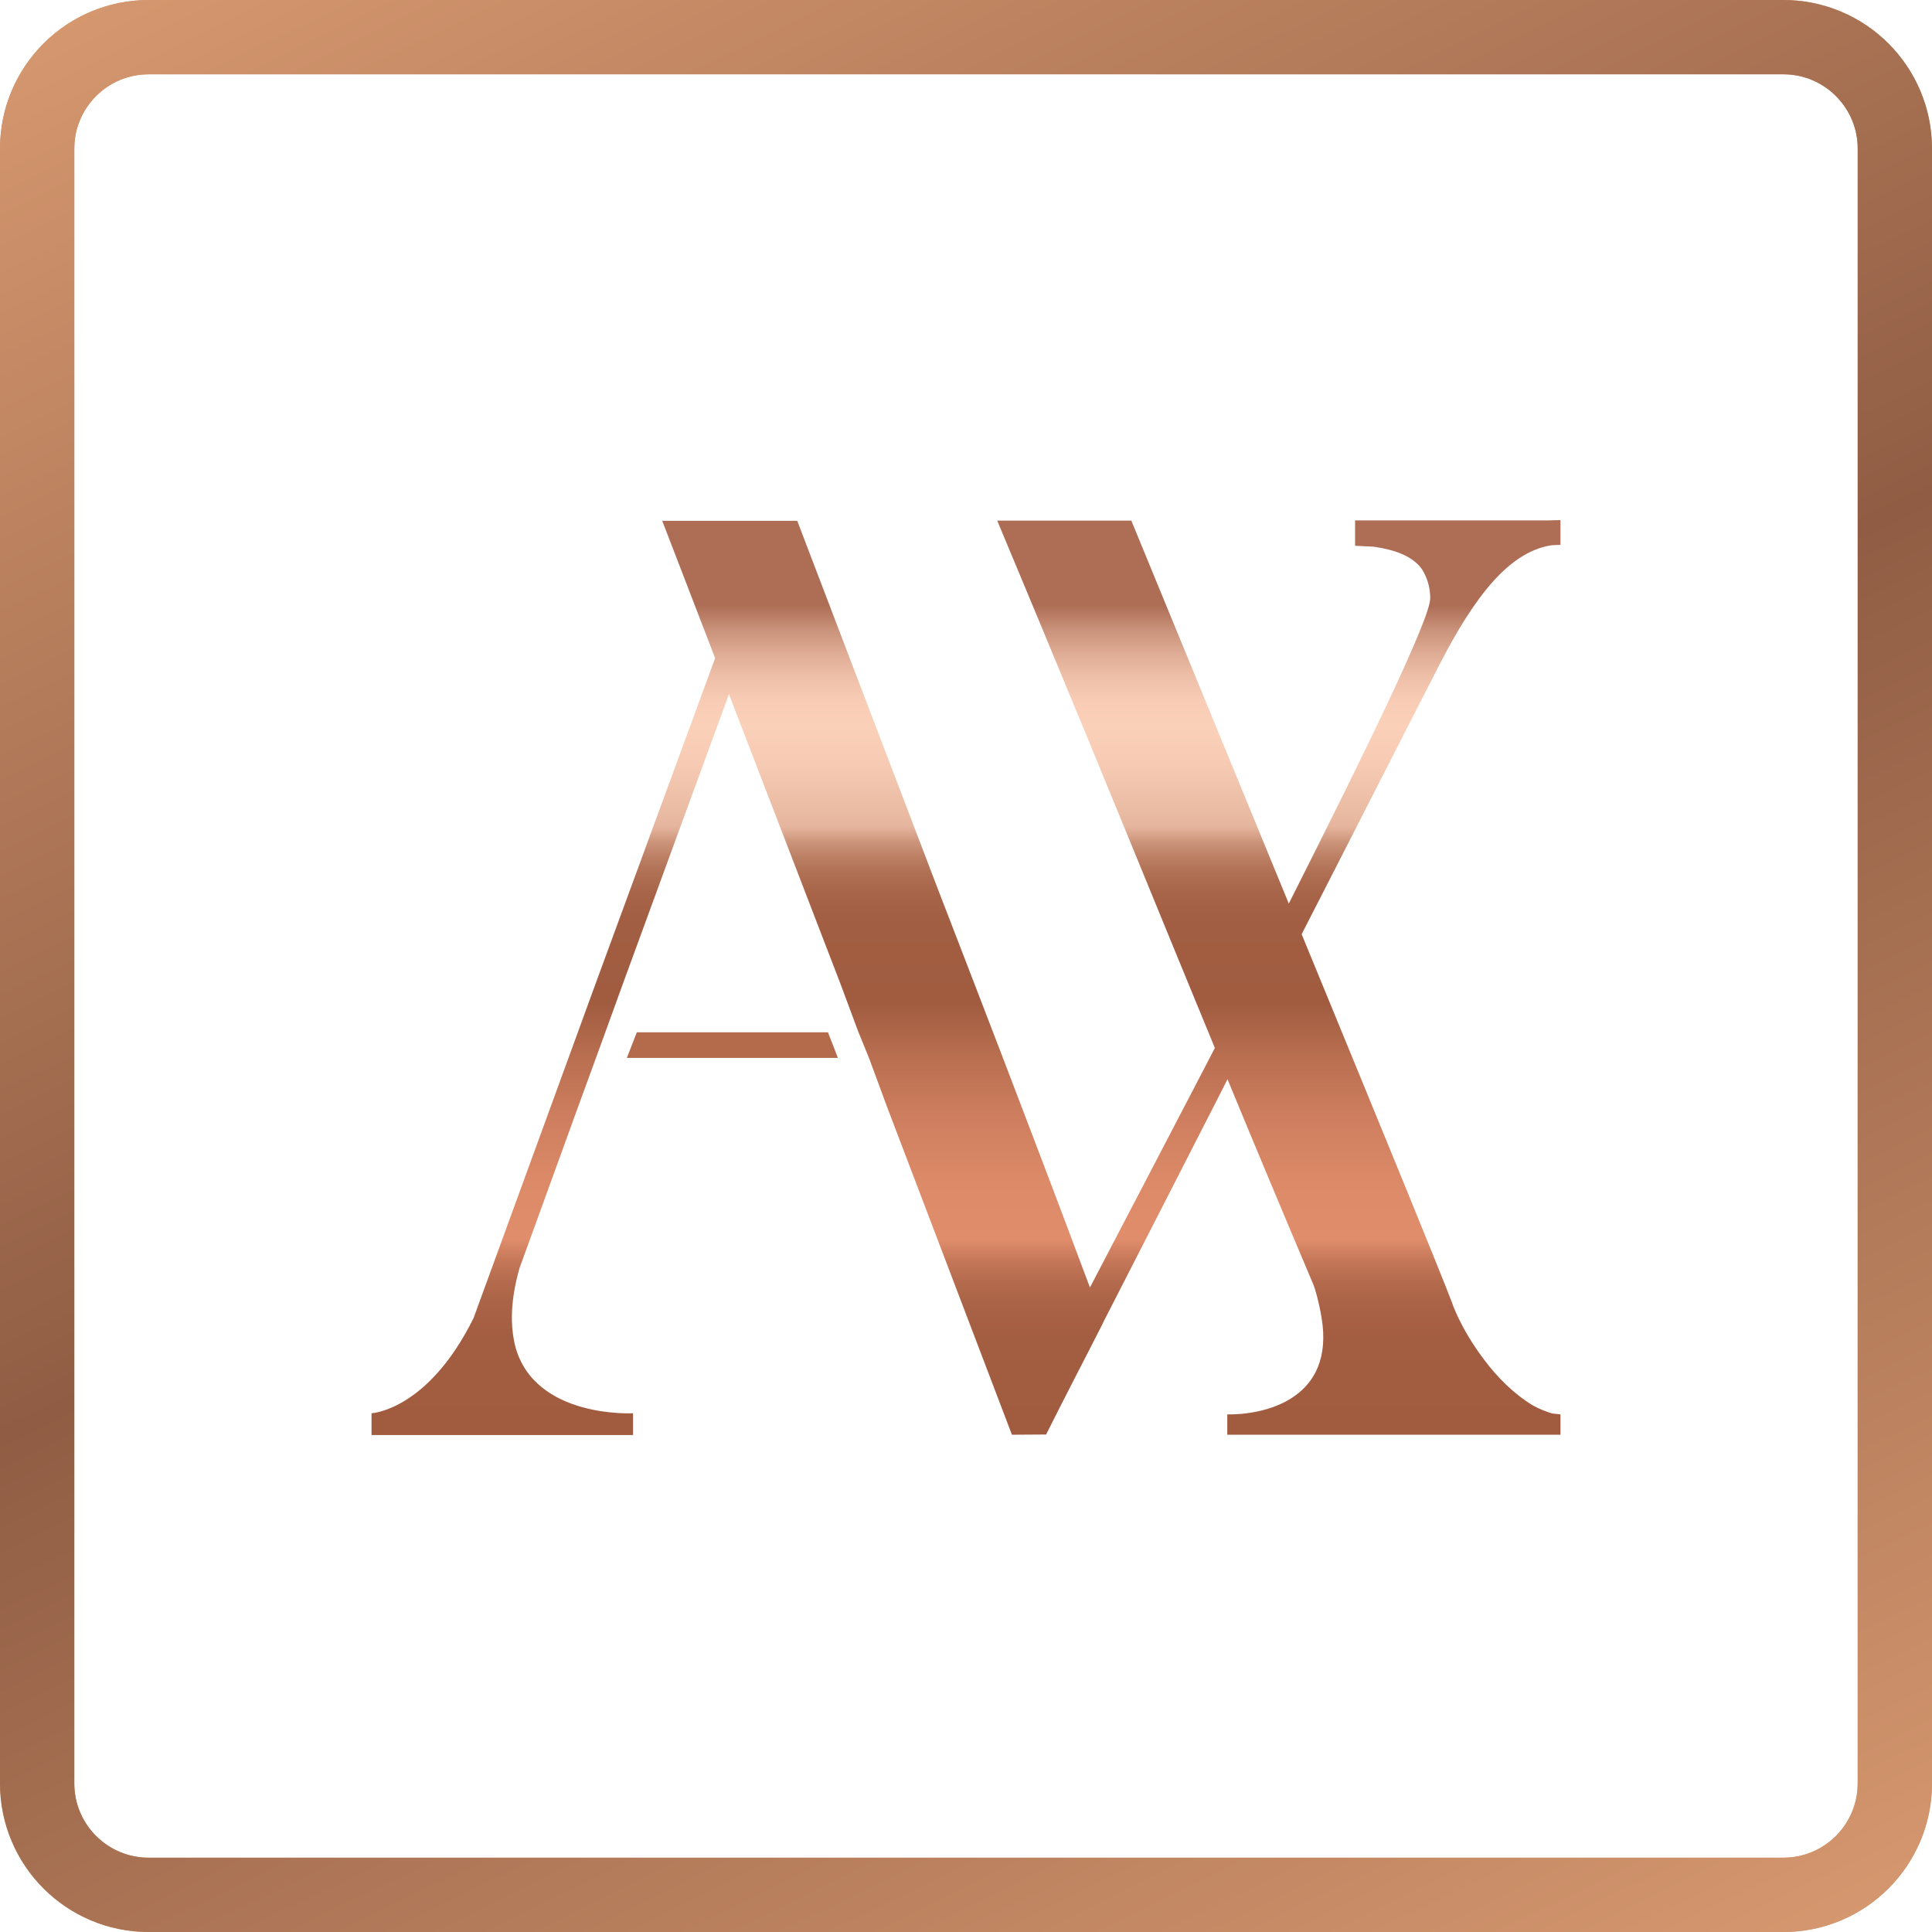
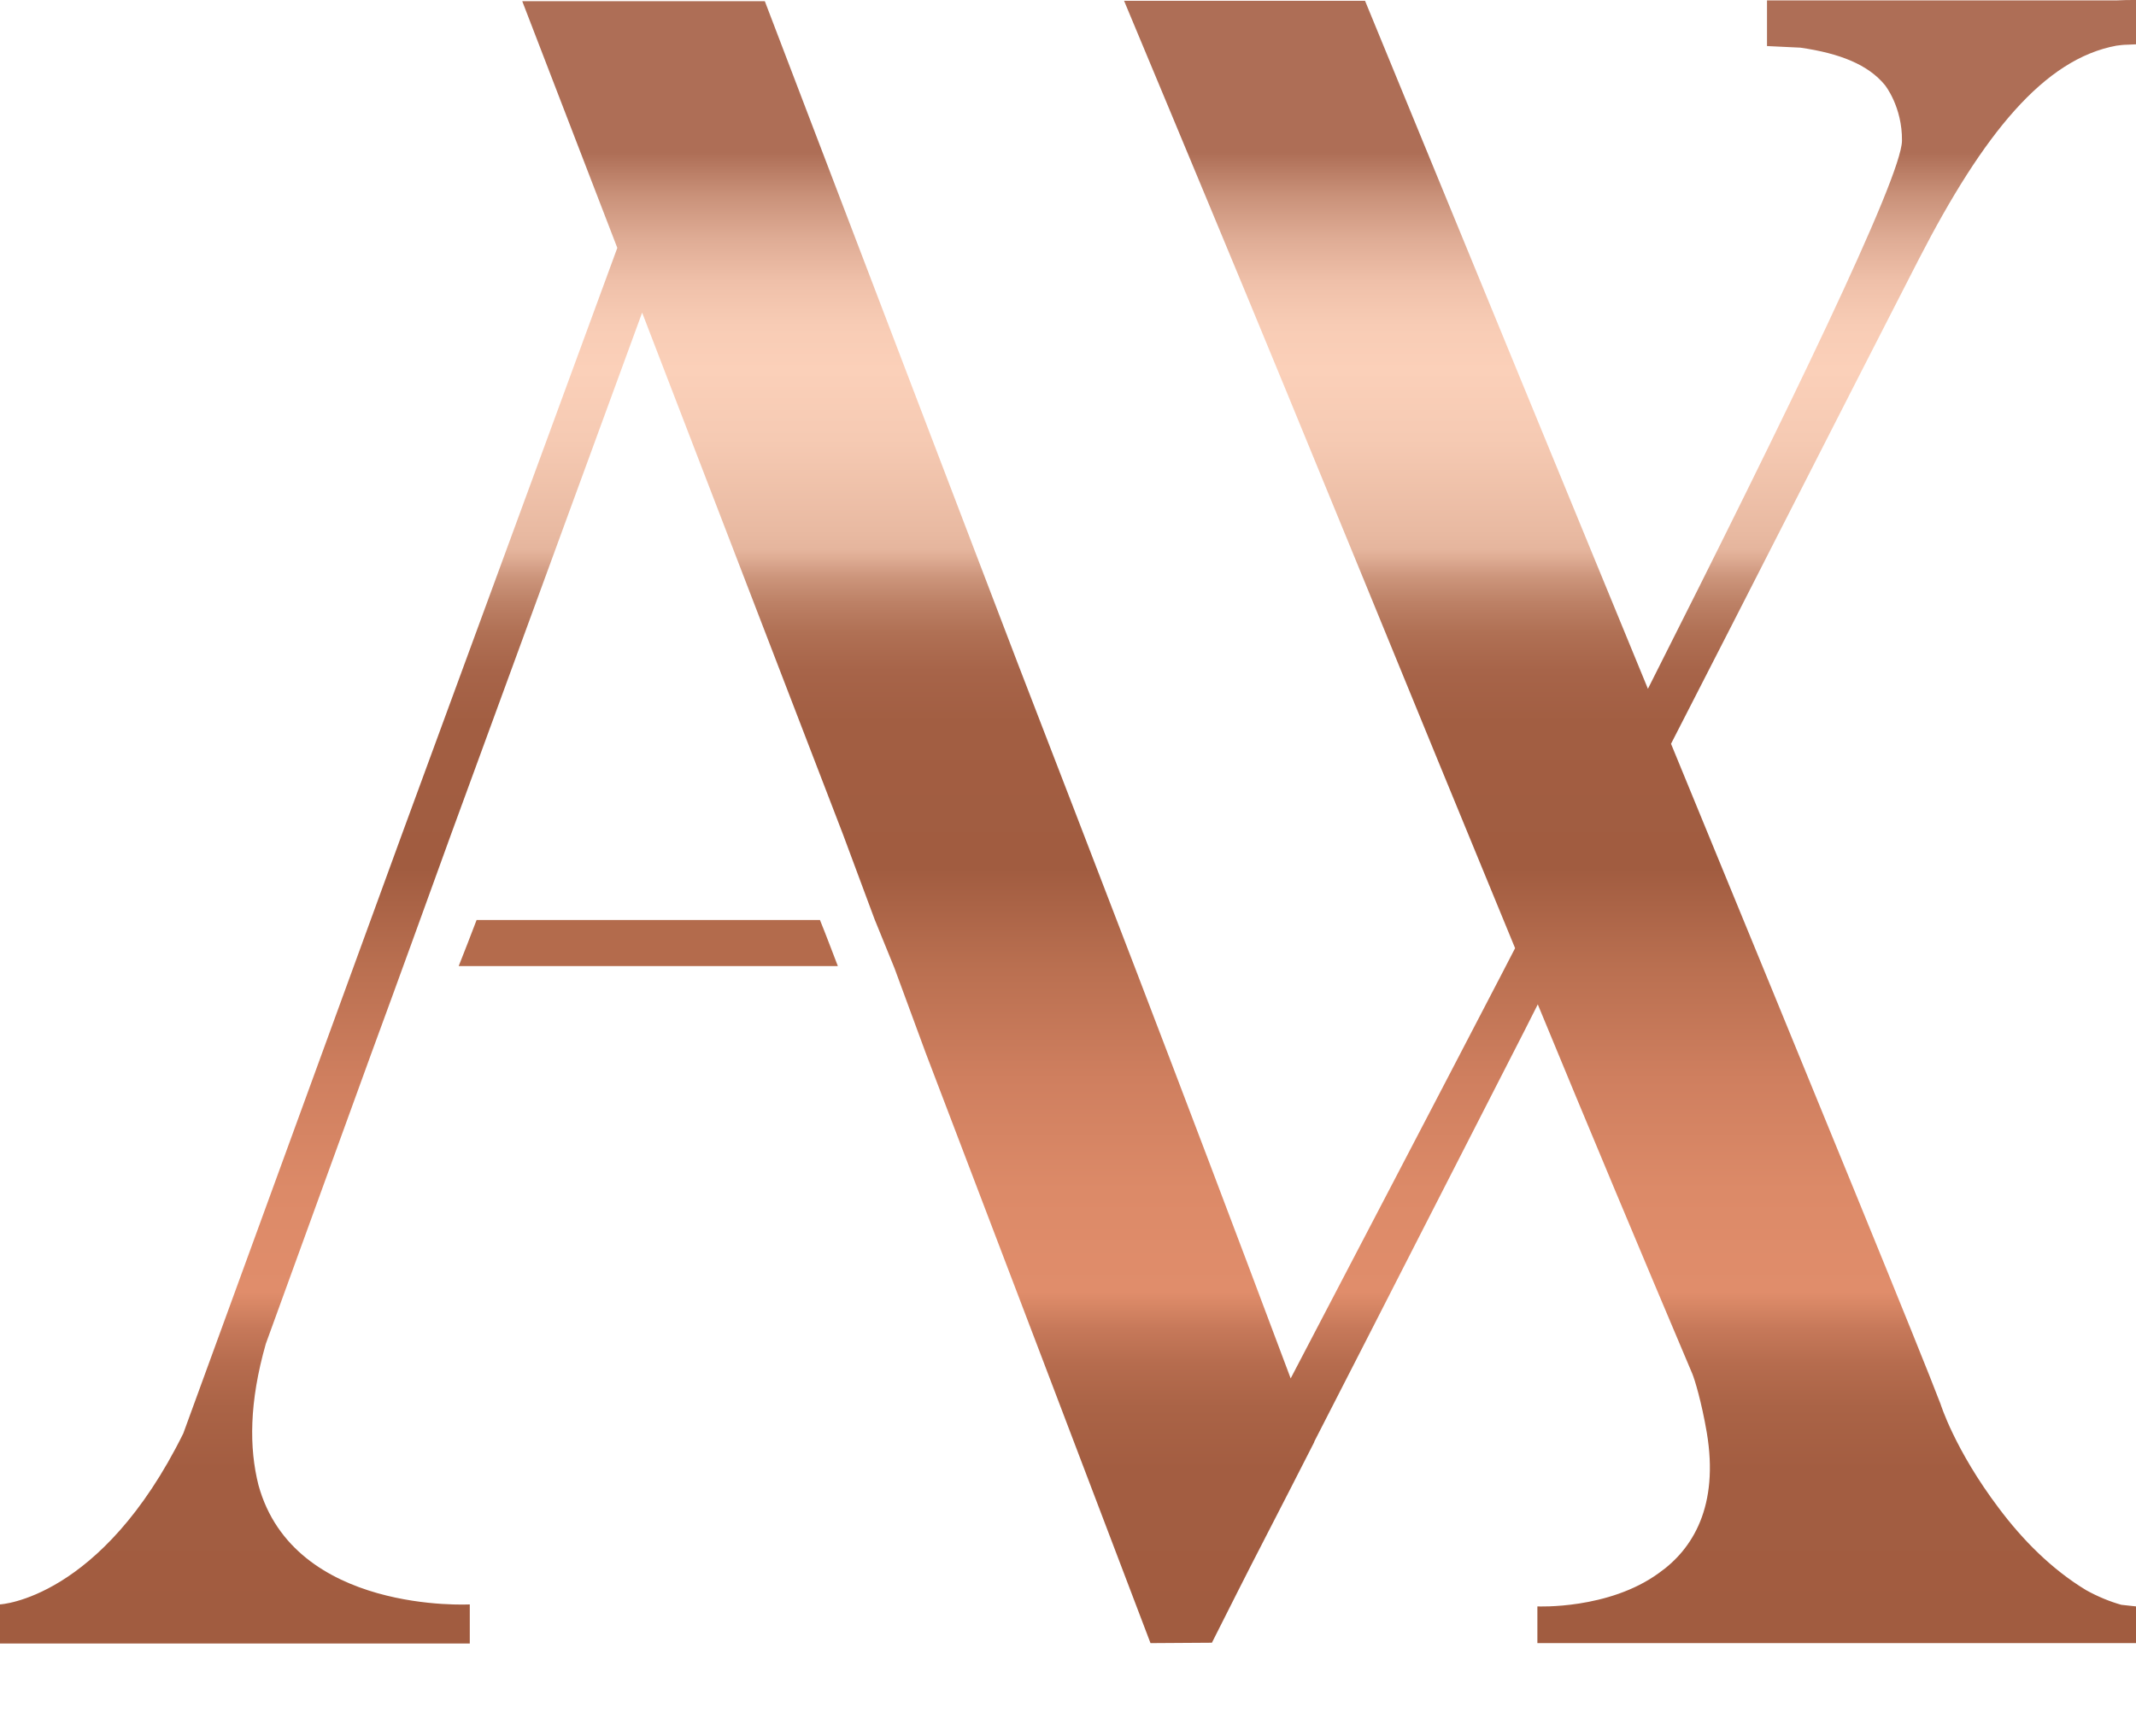
- <svg xmlns="http://www.w3.org/2000/svg" width="26" height="26" viewBox="0 0 26 26" fill="none">
-   <rect x="0.5" y="0.5" width="25" height="25" rx="1.5" stroke="#D79970" />
-   <rect x="0.5" y="0.5" width="25" height="25" rx="1.5" stroke="url(#paint0_linear_2041_24)" />
-   <path d="M8.436 14.237C9.383 14.237 10.33 14.237 11.276 14.237C11.231 14.121 11.188 14.005 11.142 13.892H8.57C8.527 14.005 8.482 14.121 8.436 14.237Z" fill="url(#paint1_linear_2041_24)" />
-   <path d="M20.626 18.912C20.37 18.756 20.151 18.537 19.971 18.296C19.642 17.86 19.536 17.518 19.536 17.518C19.384 17.119 18.641 15.304 17.517 12.572C18.139 11.361 18.753 10.15 19.374 8.94C19.858 8 20.312 7.442 20.854 7.342C20.878 7.339 20.906 7.335 20.933 7.335C20.957 7.335 20.979 7.332 21 7.332C21 7.223 21 7.113 21 7C20.951 7 20.902 7 20.854 7.003H18.236V7.345C18.321 7.348 18.4 7.354 18.485 7.357C18.784 7.4 18.994 7.485 19.119 7.637C19.119 7.637 19.25 7.799 19.247 8.055C19.244 8.333 18.388 10.092 17.344 12.16C16.729 10.666 16.014 8.924 15.225 7.006H13.42C13.53 7.268 13.639 7.531 13.746 7.787C13.852 8.04 13.956 8.293 14.062 8.546C14.833 10.397 15.585 12.252 16.349 14.103C16.315 14.17 16.279 14.237 16.245 14.304C15.682 15.387 15.128 16.445 14.668 17.326C13.794 14.993 13.137 13.301 12.623 11.968C12.169 10.779 11.524 9.092 10.729 7.009H8.912C9.149 7.625 9.387 8.241 9.624 8.857L8.011 13.249L6.373 17.738C5.758 18.982 5 19.019 5 19.019V19.312H8.519V19.019C8.519 19.019 7.201 19.092 6.936 18.125C6.866 17.848 6.866 17.506 6.991 17.067L7.782 14.889C7.983 14.344 8.181 13.795 8.379 13.249L9.81 9.342C10.312 10.644 10.811 11.944 11.314 13.249L11.551 13.886C11.6 14.008 11.652 14.13 11.7 14.252L11.935 14.889C12.498 16.366 13.058 17.835 13.618 19.308L14.078 19.305C14.209 19.046 14.339 18.787 14.473 18.528C14.595 18.29 14.72 18.049 14.842 17.808C14.842 17.805 14.845 17.805 14.845 17.799C15.371 16.774 15.892 15.75 16.419 14.722C16.452 14.655 16.486 14.591 16.519 14.524C16.9 15.448 17.286 16.369 17.676 17.29C17.694 17.332 17.746 17.503 17.785 17.732C17.877 18.281 17.682 18.604 17.426 18.784C17.049 19.058 16.516 19.034 16.516 19.034V19.308H21V19.034L20.89 19.022C20.805 18.997 20.714 18.961 20.626 18.912Z" fill="url(#paint2_linear_2041_24)" />
+ <svg xmlns="http://www.w3.org/2000/svg" width="16" height="13" viewBox="0 0 16 13" fill="none">
+   <path d="M3.436 7.237C4.383 7.237 5.33 7.237 6.276 7.237C6.231 7.121 6.188 7.005 6.142 6.892H3.57C3.527 7.005 3.482 7.121 3.436 7.237Z" fill="url(#paint0_linear_159_60)" />
+   <path d="M15.626 11.912C15.37 11.757 15.151 11.537 14.971 11.296C14.642 10.86 14.536 10.518 14.536 10.518C14.384 10.119 13.641 8.304 12.517 5.572C13.139 4.361 13.753 3.15 14.374 1.94C14.858 1 15.312 0.442 15.854 0.342C15.878 0.339 15.906 0.335 15.933 0.335C15.957 0.335 15.979 0.332 16 0.332C16 0.223 16 0.113 16 0C15.951 0 15.902 0 15.854 0.003H13.236V0.345C13.321 0.348 13.4 0.354 13.486 0.357C13.784 0.4 13.994 0.485 14.119 0.637C14.119 0.637 14.25 0.799 14.247 1.055C14.243 1.333 13.388 3.092 12.344 5.16C11.729 3.666 11.014 1.924 10.225 0.006H8.42C8.53 0.268 8.639 0.531 8.746 0.787C8.852 1.04 8.956 1.293 9.062 1.546C9.833 3.397 10.585 5.252 11.349 7.103C11.315 7.17 11.279 7.237 11.245 7.304C10.682 8.387 10.128 9.445 9.668 10.326C8.794 7.993 8.137 6.301 7.623 4.968C7.169 3.779 6.524 2.092 5.729 0.009H3.912C4.149 0.625 4.387 1.241 4.624 1.857L3.011 6.249L1.373 10.738C0.758 11.982 0 12.019 0 12.019V12.312H3.519V12.019C3.519 12.019 2.201 12.092 1.936 11.125C1.866 10.848 1.866 10.506 1.991 10.067L2.782 7.89C2.983 7.344 3.181 6.795 3.379 6.249L4.81 2.342C5.312 3.644 5.811 4.944 6.314 6.249L6.551 6.886C6.6 7.008 6.651 7.13 6.7 7.252L6.935 7.89C7.498 9.366 8.058 10.835 8.618 12.309L9.078 12.306C9.209 12.046 9.339 11.787 9.473 11.528C9.595 11.29 9.72 11.049 9.842 10.808C9.842 10.805 9.845 10.805 9.845 10.799C10.371 9.774 10.892 8.75 11.419 7.722C11.452 7.655 11.486 7.591 11.519 7.524C11.9 8.448 12.286 9.369 12.676 10.29C12.694 10.332 12.746 10.503 12.785 10.732C12.877 11.281 12.682 11.604 12.426 11.784C12.049 12.059 11.516 12.034 11.516 12.034V12.309H16V12.034L15.89 12.022C15.805 11.998 15.714 11.961 15.626 11.912Z" fill="url(#paint1_linear_159_60)" />
  <defs>
-     <linearGradient id="paint0_linear_2041_24" x1="0" y1="0" x2="15.272" y2="31.244" gradientUnits="userSpaceOnUse">
-       <stop stop-color="#D79970" />
-       <stop offset="0.5" stop-color="#905D44" />
-       <stop offset="1" stop-color="#D79970" />
-     </linearGradient>
-     <linearGradient id="paint1_linear_2041_24" x1="13.007" y1="-227.826" x2="13.007" y2="194.66" gradientUnits="userSpaceOnUse">
+     <linearGradient id="paint0_linear_159_60" x1="8.007" y1="-234.826" x2="8.007" y2="187.66" gradientUnits="userSpaceOnUse">
      <stop offset="0.089" stop-color="#AE6E56" />
      <stop offset="0.115" stop-color="#C99179" />
      <stop offset="0.142" stop-color="#DFAC95" />
      <stop offset="0.168" stop-color="#EFC0A9" />
      <stop offset="0.195" stop-color="#F8CCB5" />
      <stop offset="0.222" stop-color="#FBD0B9" />
      <stop offset="0.264" stop-color="#F6CAB3" />
      <stop offset="0.32" stop-color="#E9BAA2" />
      <stop offset="0.332" stop-color="#E5B59D" />
      <stop offset="0.336" stop-color="#E0AE96" />
      <stop offset="0.349" stop-color="#CC957B" />
      <stop offset="0.365" stop-color="#BC8065" />
      <stop offset="0.383" stop-color="#B07054" />
      <stop offset="0.406" stop-color="#A76449" />
      <stop offset="0.438" stop-color="#A25E42" />
      <stop offset="0.527" stop-color="#A15C40" />
      <stop offset="0.586" stop-color="#B96F50" />
      <stop offset="0.656" stop-color="#CF7F5F" />
      <stop offset="0.724" stop-color="#DC8A68" />
      <stop offset="0.786" stop-color="#E08D6B" />
      <stop offset="0.789" stop-color="#DD8B69" />
      <stop offset="0.808" stop-color="#C7795A" />
      <stop offset="0.83" stop-color="#B66C4E" />
      <stop offset="0.857" stop-color="#AA6346" />
      <stop offset="0.895" stop-color="#A35D41" />
      <stop offset="0.994" stop-color="#A15C40" />
    </linearGradient>
-     <linearGradient id="paint2_linear_2041_24" x1="13.002" y1="7.06" x2="13.002" y2="19.288" gradientUnits="userSpaceOnUse">
+     <linearGradient id="paint1_linear_159_60" x1="8.002" y1="0.06" x2="8.002" y2="12.288" gradientUnits="userSpaceOnUse">
      <stop offset="0.089" stop-color="#AE6E56" />
      <stop offset="0.115" stop-color="#C99179" />
      <stop offset="0.142" stop-color="#DFAC95" />
      <stop offset="0.168" stop-color="#EFC0A9" />
      <stop offset="0.195" stop-color="#F8CCB5" />
      <stop offset="0.222" stop-color="#FBD0B9" />
      <stop offset="0.264" stop-color="#F6CAB3" />
      <stop offset="0.32" stop-color="#E9BAA2" />
      <stop offset="0.332" stop-color="#E5B59D" />
      <stop offset="0.336" stop-color="#E0AE96" />
      <stop offset="0.349" stop-color="#CC957B" />
      <stop offset="0.365" stop-color="#BC8065" />
      <stop offset="0.383" stop-color="#B07054" />
      <stop offset="0.406" stop-color="#A76449" />
      <stop offset="0.438" stop-color="#A25E42" />
      <stop offset="0.527" stop-color="#A15C40" />
      <stop offset="0.586" stop-color="#B96F50" />
      <stop offset="0.656" stop-color="#CF7F5F" />
      <stop offset="0.724" stop-color="#DC8A68" />
      <stop offset="0.786" stop-color="#E08D6B" />
      <stop offset="0.789" stop-color="#DD8B69" />
      <stop offset="0.808" stop-color="#C7795A" />
      <stop offset="0.83" stop-color="#B66C4E" />
      <stop offset="0.857" stop-color="#AA6346" />
      <stop offset="0.895" stop-color="#A35D41" />
      <stop offset="0.994" stop-color="#A15C40" />
    </linearGradient>
  </defs>
</svg>
